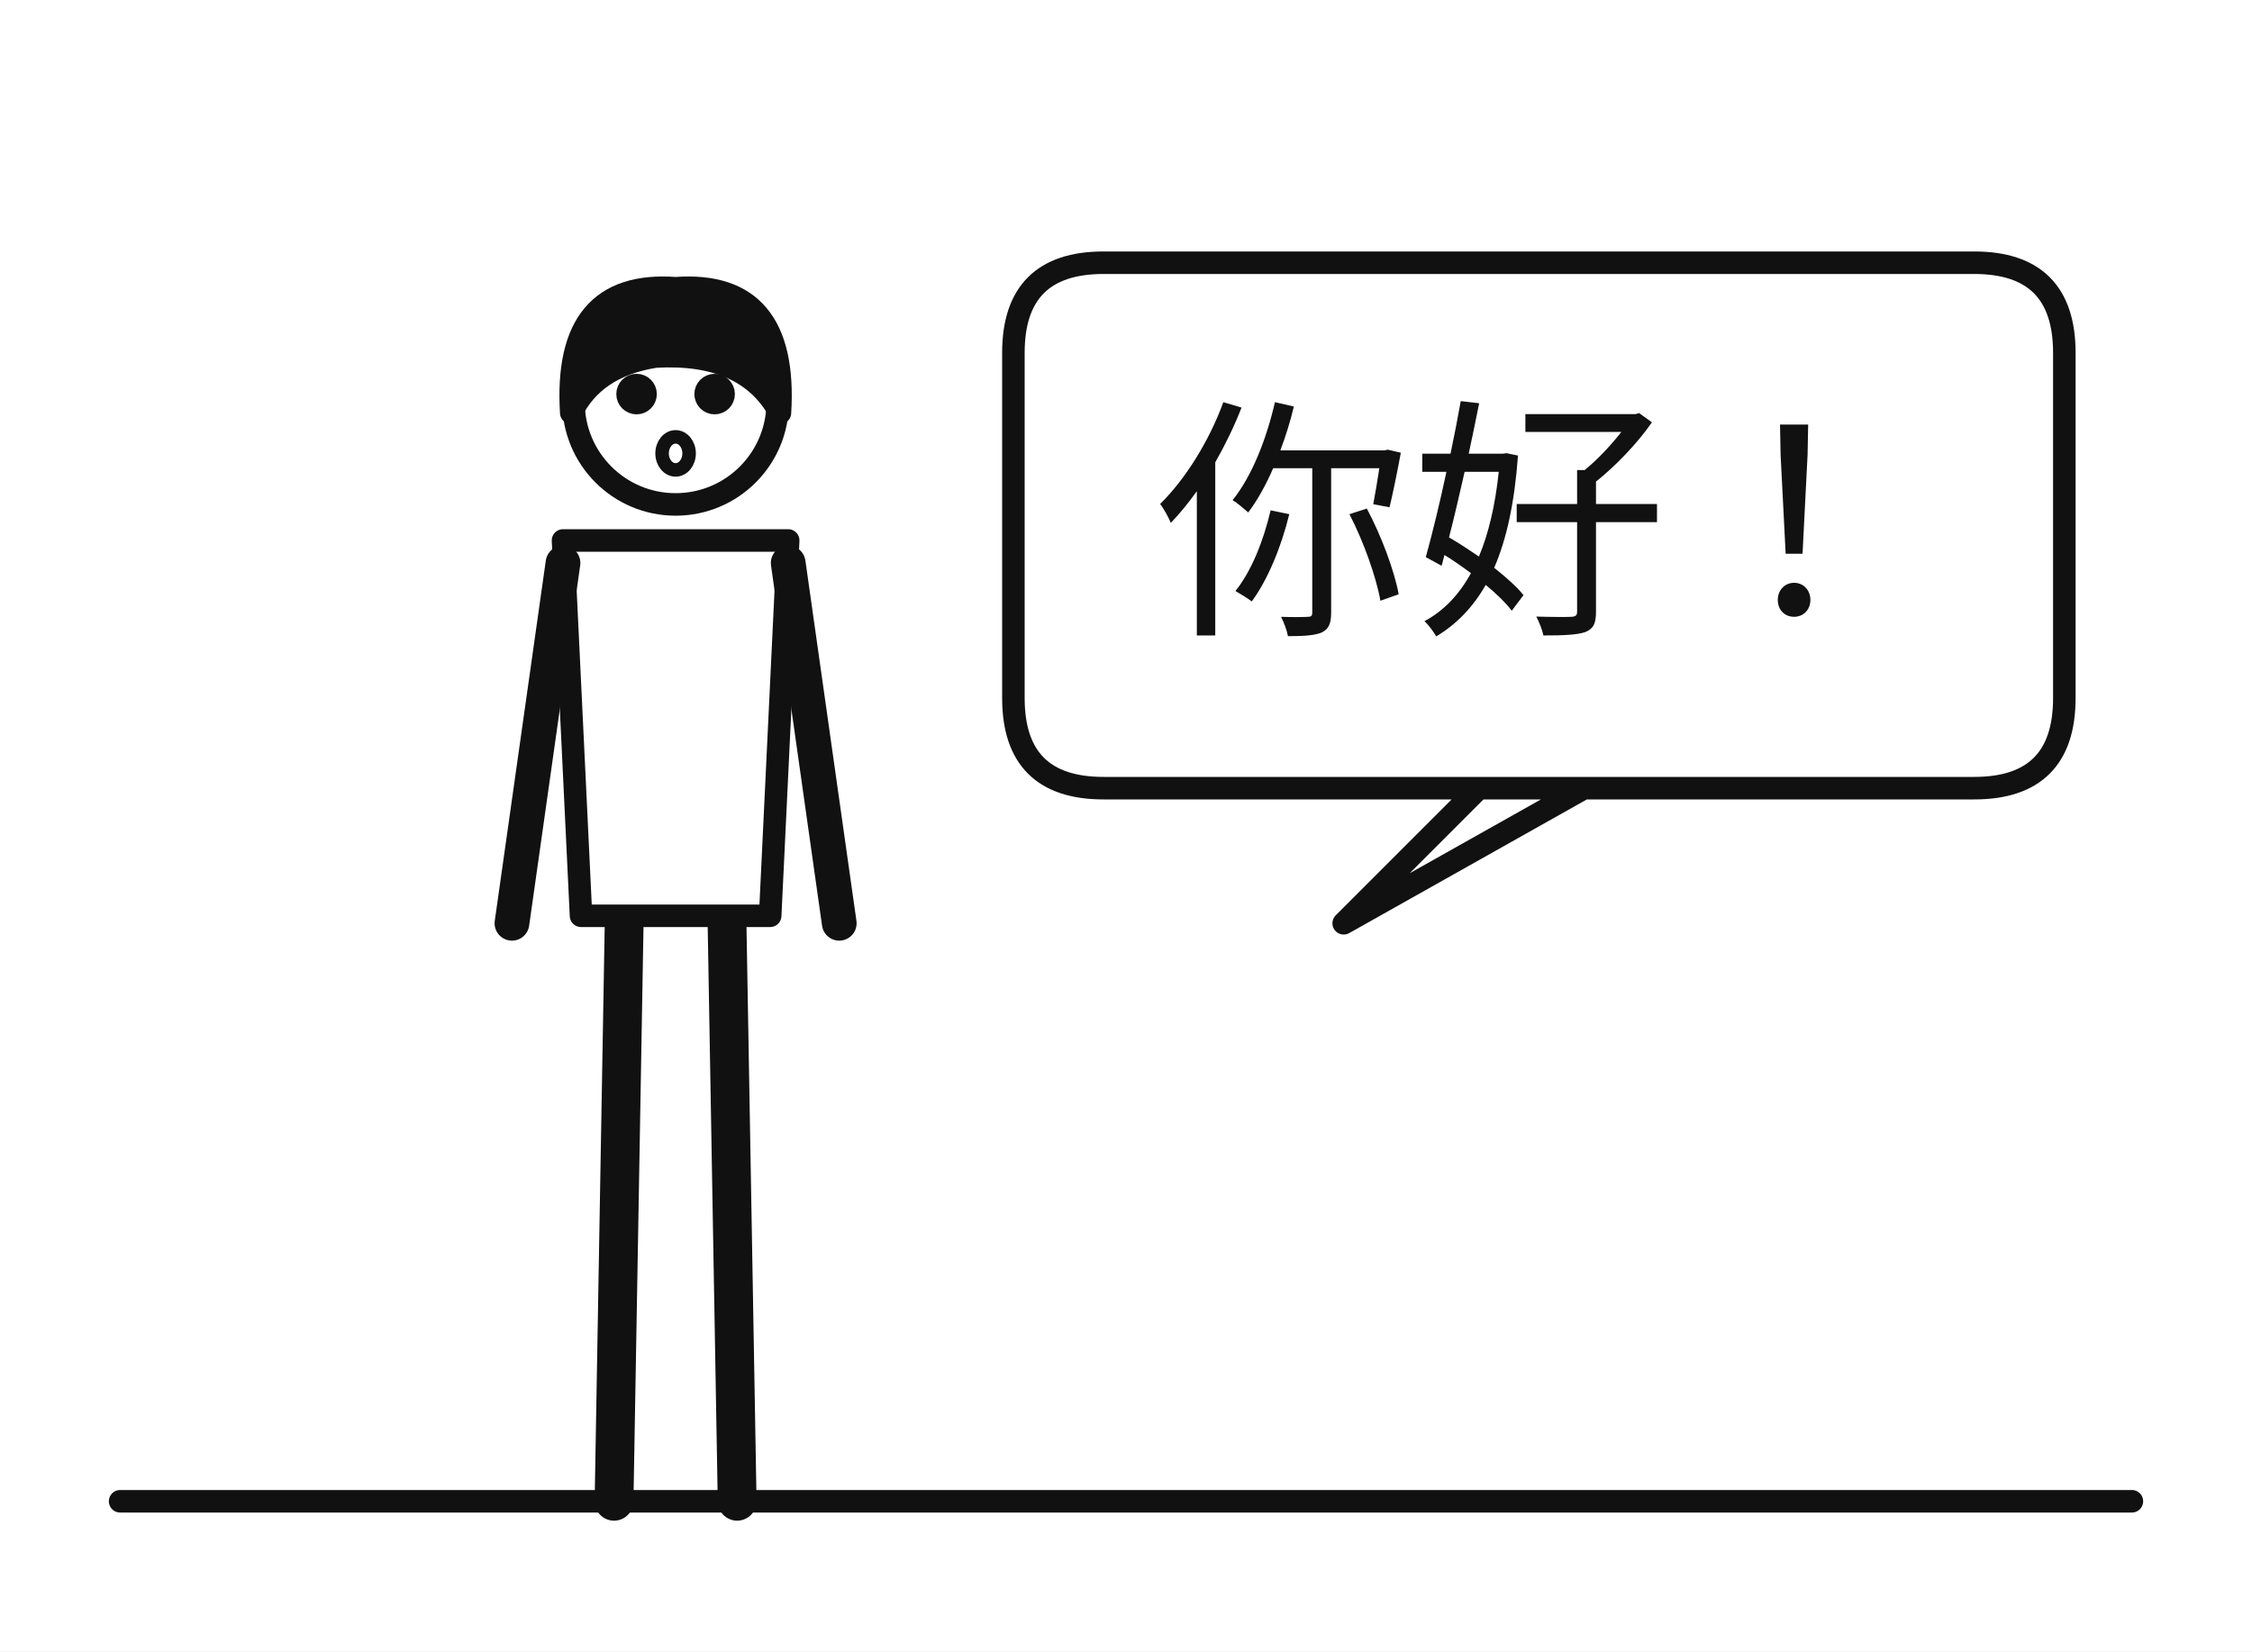
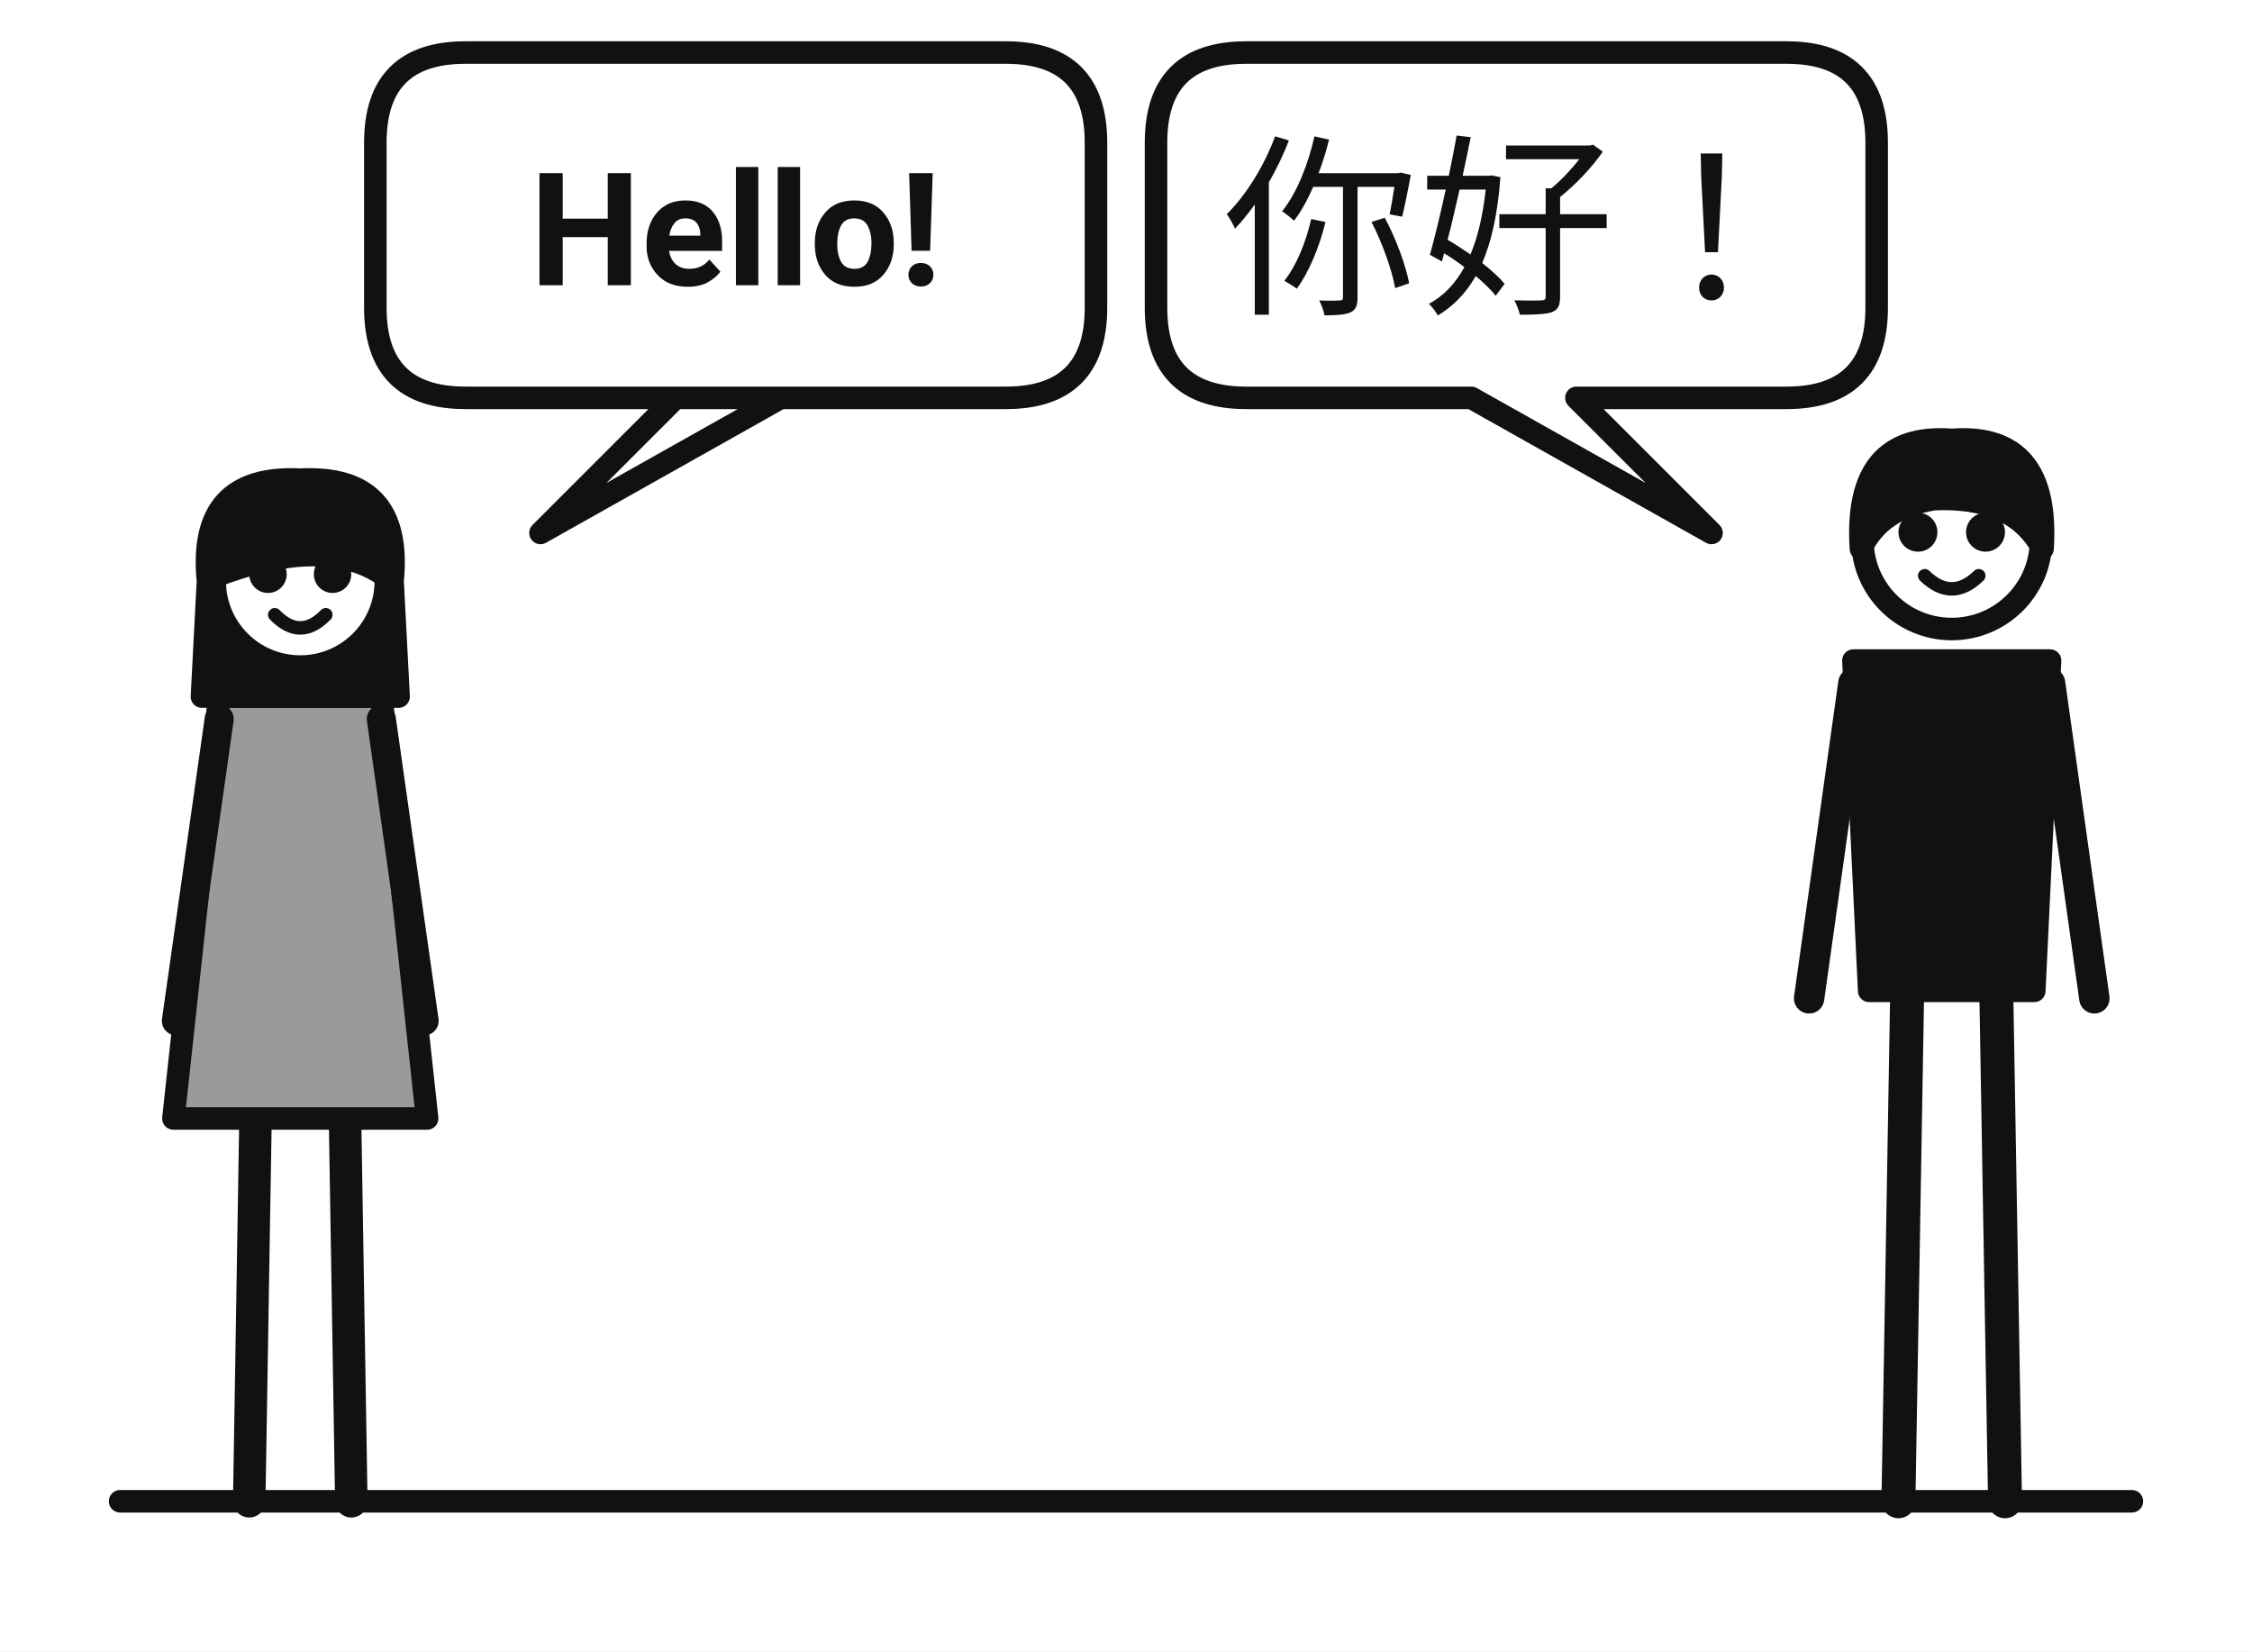
<svg xmlns="http://www.w3.org/2000/svg" viewBox="0 0 300 220">
  <style>.g{fill:none;stroke:#111;stroke-width:3;stroke-linecap:round;stroke-linejoin:round}.p{fill:#fff;stroke:#111;stroke-width:3;stroke-linejoin:round;stroke-linecap:round}.h{fill:#111;stroke:#111;stroke-width:3;stroke-linejoin:round;stroke-linecap:round}.a{fill:#9a9a9a;stroke:#111;stroke-width:3;stroke-linejoin:round;stroke-linecap:round}.t{fill:none;stroke:#111;stroke-width:1.8;stroke-linecap:round;stroke-linejoin:round}.w{fill:none;stroke:#fff;stroke-width:2.2;stroke-linecap:round}.m{fill:#d8342c;stroke:#111;stroke-width:3;stroke-linejoin:round}.hijau{fill:#3a9d4a;stroke:#111;stroke-width:3;stroke-linejoin:round}.biru{fill:#2f6fd6;stroke:#111;stroke-width:3;stroke-linejoin:round}.kuning{fill:#f2c230;stroke:#111;stroke-width:3;stroke-linejoin:round}.birutua{fill:#1c3470;stroke:#111;stroke-width:3;stroke-linejoin:round}.n{fill:#fff;stroke:none}text{font-family:'DFKai-SB','BiauKai','Kaiti TC','Noto Serif TC',serif;fill:#111}.d{font-family:'Segoe UI',Roboto,Arial,sans-serif;font-weight:700}</style>
  <rect width="300" height="220" fill="#fff" />
  <polyline class="g" points="16,200 284,200" />
-   <polyline class="g" points="83.2,120 81.8,200" style="stroke-width:5.168" />
-   <polyline class="g" points="96.8,120 98.2,200" style="stroke-width:5.168" />
-   <polygon class="p" points="75,72 105,72 102.6,122 77.4,122" />
-   <polyline class="g" points="75,75 68.2,123" style="stroke-width:4.624" />
-   <polyline class="g" points="105,75 111.8,123" style="stroke-width:4.624" />
-   <circle class="p" cx="90" cy="53.6" r="13.6" />
-   <path class="h" d="M76.1 55 Q75 37.3 90 38.4 Q105 37.3 103.9 55 Q99.5 46.8 87.3 47.5 Q79.1 48.8 76.1 55 Z" />
-   <circle class="h" cx="84.8" cy="52.5" r="1.2" />
-   <circle class="h" cx="95.2" cy="52.5" r="1.2" />
-   <ellipse class="t" cx="90" cy="60.4" rx="1.8" ry="2.2" />
-   <path class="p" d="M147 35 L263 35 Q275 35 275 47 L275 93 Q275 105 263 105 L197 105 L179 123 L211 105 L147 105 Q135 105 135 93 L135 47 Q135 35 147 35 Z" />
-   <text x="205" y="82" font-size="34" text-anchor="middle">你好！</text>
+   <polyline class="g" points="34.3,133 33.2,200" style="stroke-width:4.328" />
+   <polyline class="g" points="45.7,133 46.8,200" style="stroke-width:4.328" />
+   <polygon class="a" points="29.2,92.8 50.8,92.8 56.9,149 23.1,149" />
+   <polyline class="g" points="29.2,95.8 23.5,136" style="stroke-width:3.873" />
+   <polyline class="g" points="50.8,95.8 56.5,136" style="stroke-width:3.873" />
+   <path class="h" d="M27.7 77.4 Q26.3 63.2 40 63.9 Q53.7 63.2 52.3 77.4 L53.1 92.8 L26.9 92.8 Z" />
+   <circle class="p" cx="40" cy="77.4" r="11.4" />
+   <path class="h" d="M28.6 76.8 Q29.7 64.9 40 65.4 Q50.3 64.9 51.4 76.8 Q43.4 71.1 28.6 76.8 Z" />
+   <circle class="h" cx="35.7" cy="76.5" r="1" />
+   <circle class="h" cx="44.3" cy="76.5" r="1" />
+   <path class="t" d="M36.6 81.9 Q40 85.4 43.4 81.9" />
+   <path class="p" d="M62 7 L134 7 Q146 7 146 19 L146 41 Q146 53 134 53 L90 53 L72 71 L104 53 L62 53 Q50 53 50 41 L50 19 Q50 7 62 7 Z" />
+   <text x="98" y="38" font-size="21" text-anchor="middle" class="d">Hello!</text>
+   <polyline class="g" points="254.1,130 252.9,200" style="stroke-width:4.522" />
+   <polyline class="g" points="265.9,130 267.1,200" style="stroke-width:4.522" />
+   <polygon class="h" points="246.9,88 273.1,88 271,132 249,132" />
+   <polyline class="g" points="246.9,91 241,133" style="stroke-width:4.046" />
+   <polyline class="g" points="273.1,91 279,133" style="stroke-width:4.046" />
+   <circle class="p" cx="260" cy="71.9" r="11.9" />
+   <path class="h" d="M247.9 73.1 Q246.9 57.6 260 58.6 Q273.1 57.6 272.1 73.1 Q268.3 66 257.6 66.5 Q250.5 67.7 247.9 73.1 Z" />
+   <circle class="h" cx="255.5" cy="70.9" r="1.1" />
+   <circle class="h" cx="264.5" cy="70.9" r="1.1" />
+   <path class="t" d="M256.4 76.7 Q260 80.2 263.6 76.7" />
+   <path class="p" d="M166 7 L238 7 Q250 7 250 19 L250 41 Q250 53 238 53 L210 53 L228 71 L196 53 L166 53 Q154 53 154 41 L154 19 Q154 7 166 7 Z" />
+   <text x="202" y="39.9" font-size="26" text-anchor="middle">你好！</text>
</svg>
